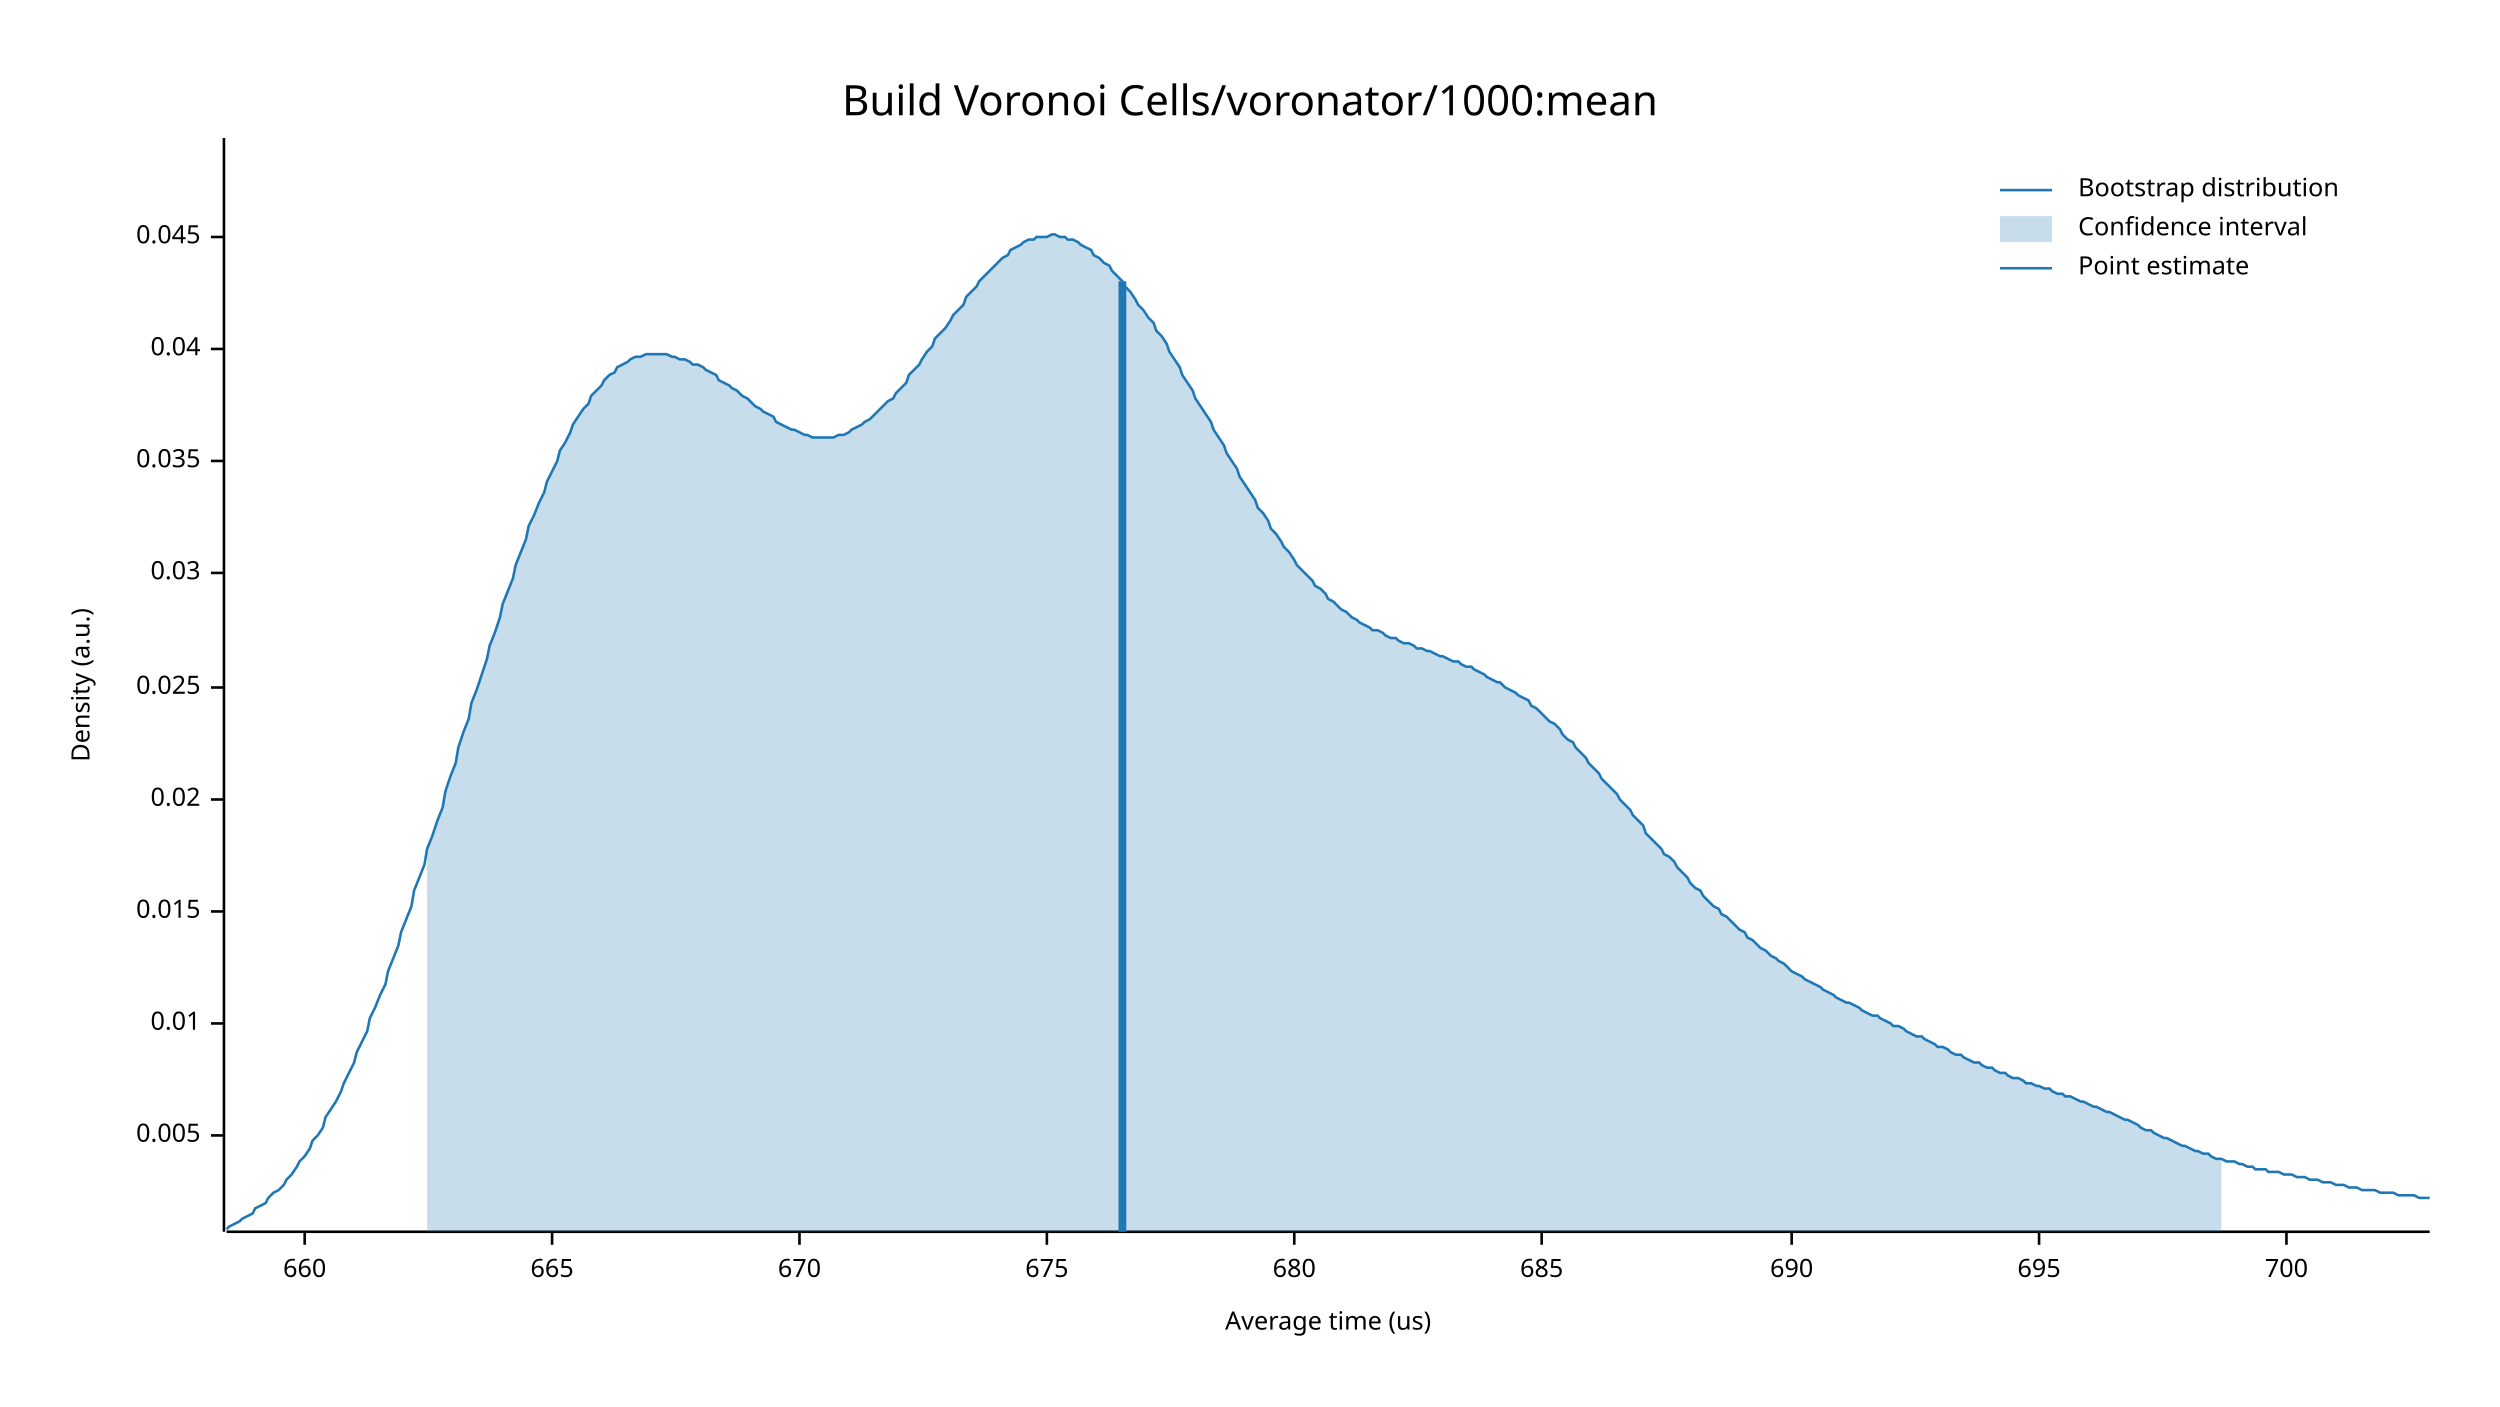
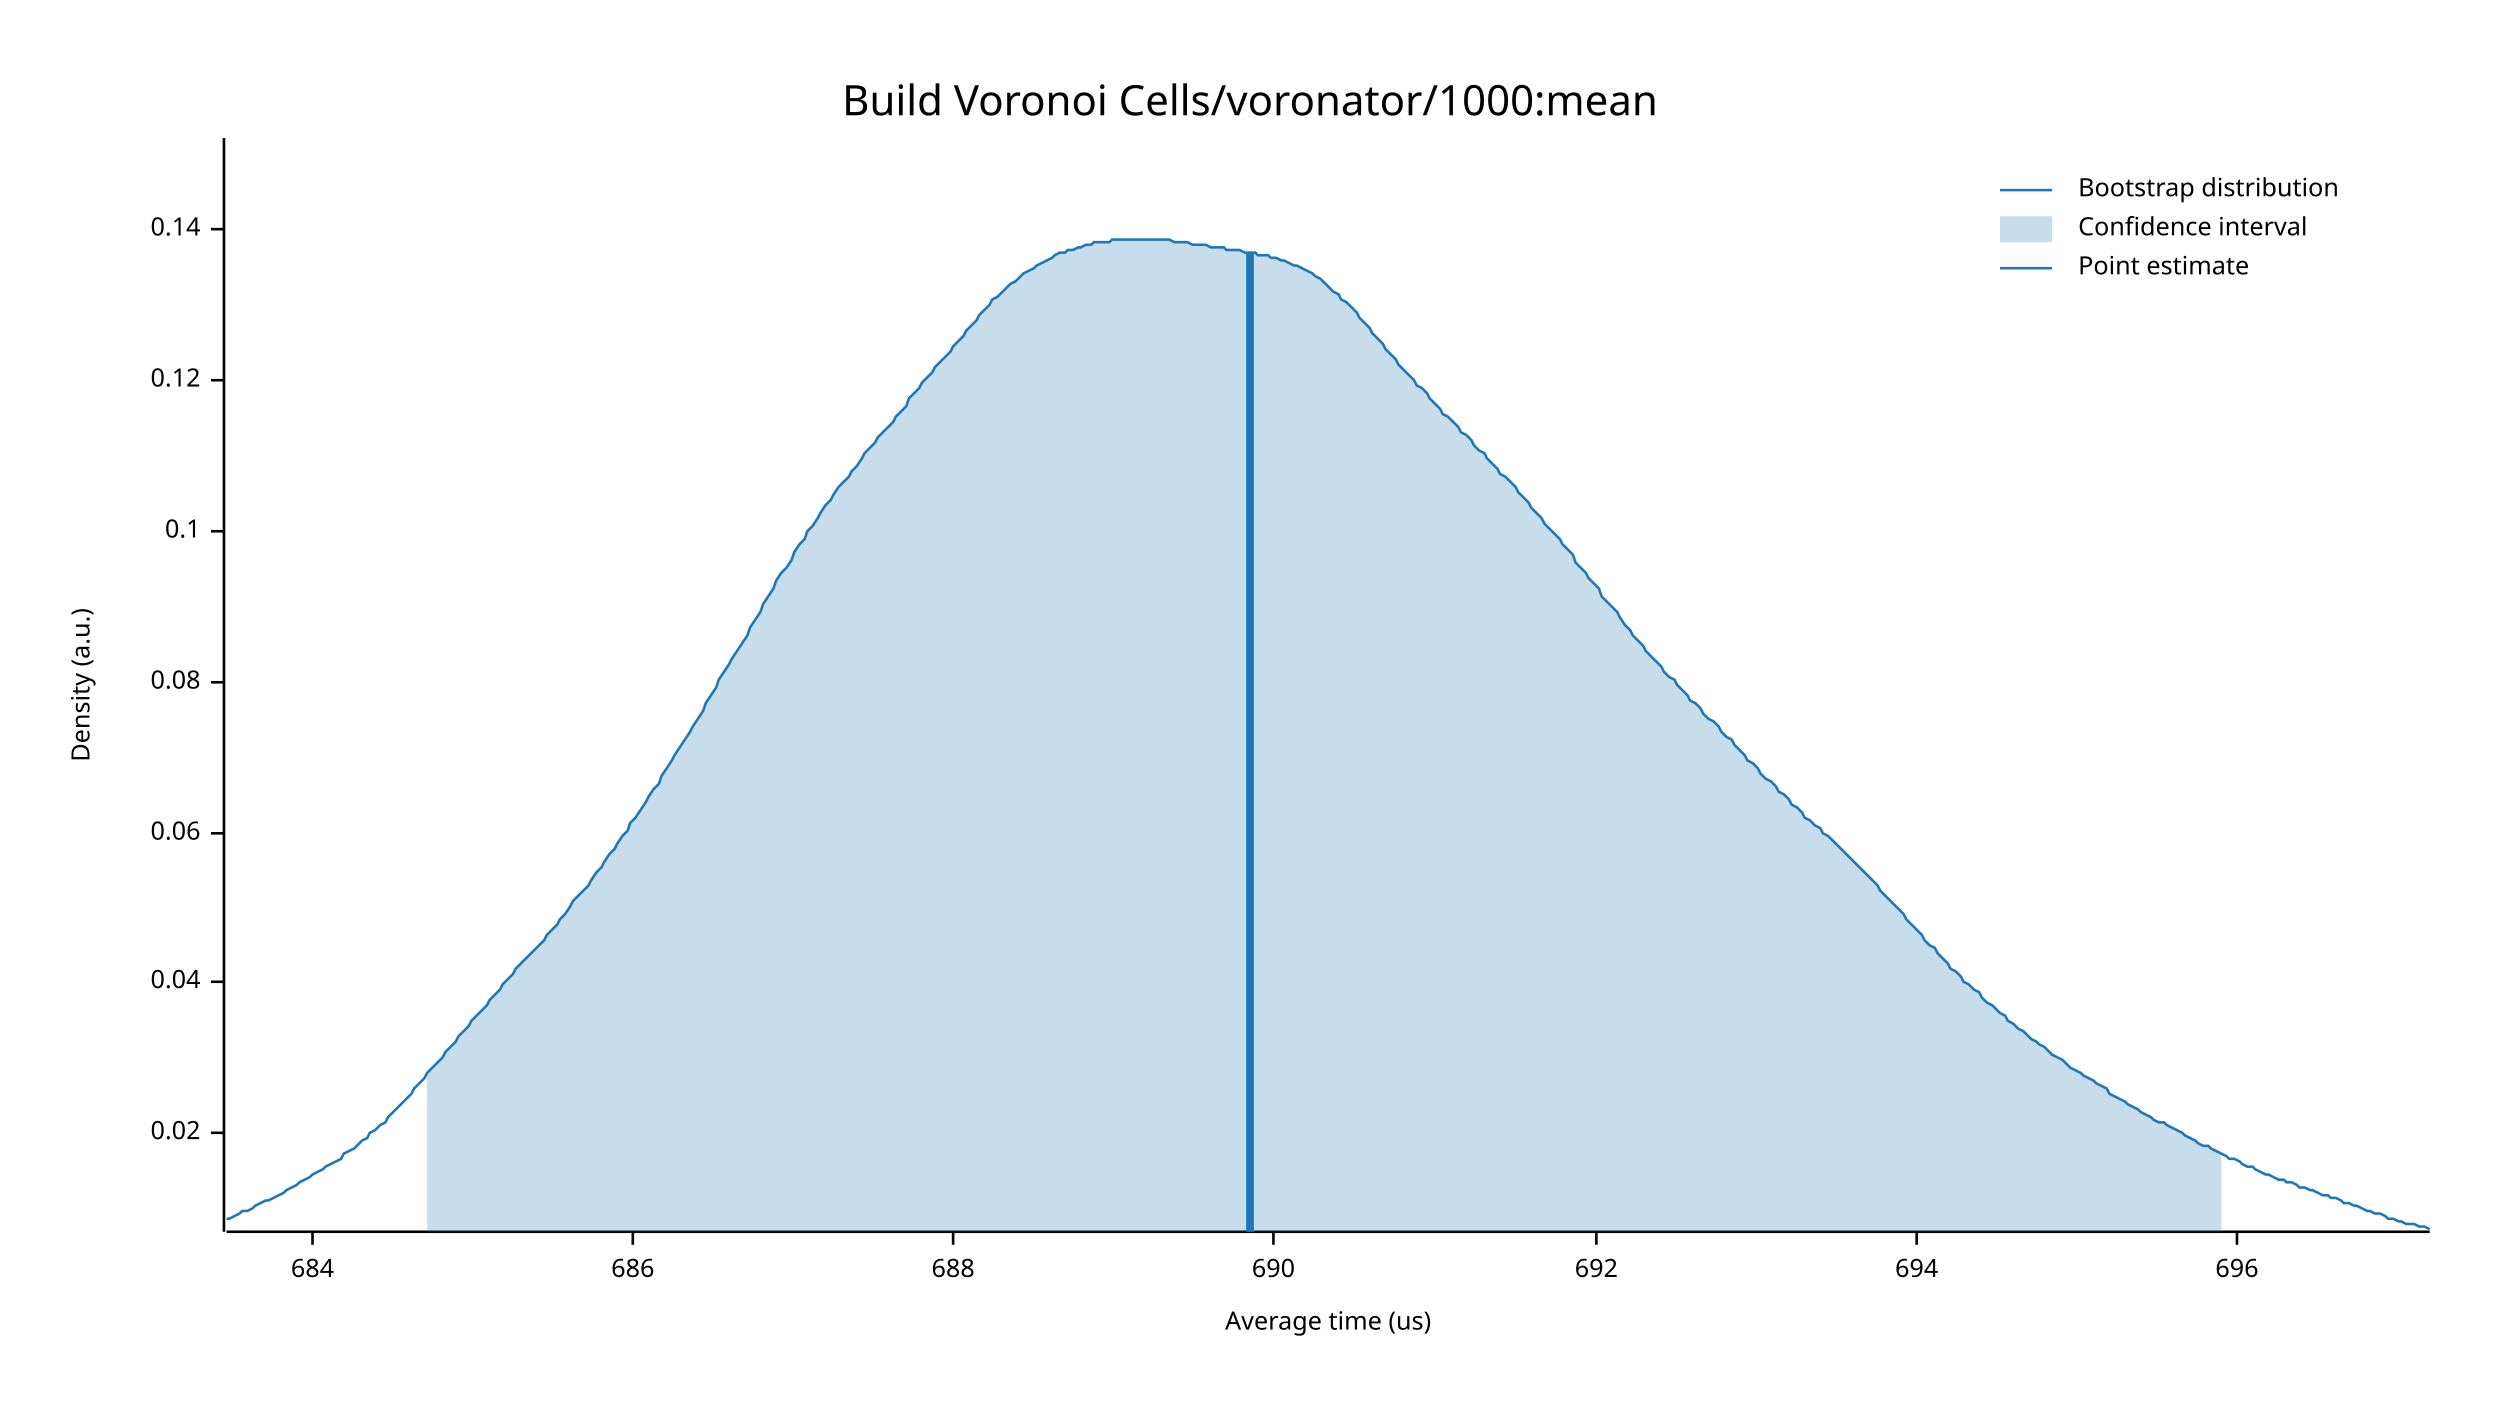
<svg xmlns="http://www.w3.org/2000/svg" width="960" height="540" viewBox="0 0 960 540">
  <text x="480" y="32" dy="0.76em" text-anchor="middle" font-family="sans-serif" font-size="16.129" opacity="1" fill="#000000">
Build Voronoi Cells/voronator/1000:mean
</text>
  <text x="27" y="263" dy="0.76em" text-anchor="middle" font-family="sans-serif" font-size="9.677" opacity="1" fill="#000000" transform="rotate(270, 27, 263)">
Density (a.u.)
</text>
  <text x="510" y="513" dy="-0.5ex" text-anchor="middle" font-family="sans-serif" font-size="9.677" opacity="1" fill="#000000">
Average time (us)
</text>
  <polyline fill="none" opacity="1" stroke="#000000" stroke-width="1" points="86,53 86,473 " />
-   <text x="77" y="436" dy="0.5ex" text-anchor="end" font-family="sans-serif" font-size="9.677" opacity="1" fill="#000000">
- 0.005
- </text>
-   <polyline fill="none" opacity="1" stroke="#000000" stroke-width="1" points="81,436 86,436 " />
-   <text x="77" y="393" dy="0.5ex" text-anchor="end" font-family="sans-serif" font-size="9.677" opacity="1" fill="#000000">
- 0.01
- </text>
-   <polyline fill="none" opacity="1" stroke="#000000" stroke-width="1" points="81,393 86,393 " />
-   <text x="77" y="350" dy="0.5ex" text-anchor="end" font-family="sans-serif" font-size="9.677" opacity="1" fill="#000000">
- 0.015
- </text>
-   <polyline fill="none" opacity="1" stroke="#000000" stroke-width="1" points="81,350 86,350 " />
-   <text x="77" y="307" dy="0.5ex" text-anchor="end" font-family="sans-serif" font-size="9.677" opacity="1" fill="#000000">
+   <text x="77" y="435" dy="0.5ex" text-anchor="end" font-family="sans-serif" font-size="9.677" opacity="1" fill="#000000">
0.02
</text>
-   <polyline fill="none" opacity="1" stroke="#000000" stroke-width="1" points="81,307 86,307 " />
-   <text x="77" y="264" dy="0.5ex" text-anchor="end" font-family="sans-serif" font-size="9.677" opacity="1" fill="#000000">
- 0.025
- </text>
-   <polyline fill="none" opacity="1" stroke="#000000" stroke-width="1" points="81,264 86,264 " />
-   <text x="77" y="220" dy="0.5ex" text-anchor="end" font-family="sans-serif" font-size="9.677" opacity="1" fill="#000000">
- 0.03
- </text>
-   <polyline fill="none" opacity="1" stroke="#000000" stroke-width="1" points="81,220 86,220 " />
-   <text x="77" y="177" dy="0.5ex" text-anchor="end" font-family="sans-serif" font-size="9.677" opacity="1" fill="#000000">
- 0.035
- </text>
-   <polyline fill="none" opacity="1" stroke="#000000" stroke-width="1" points="81,177 86,177 " />
-   <text x="77" y="134" dy="0.5ex" text-anchor="end" font-family="sans-serif" font-size="9.677" opacity="1" fill="#000000">
+   <polyline fill="none" opacity="1" stroke="#000000" stroke-width="1" points="81,435 86,435 " />
+   <text x="77" y="377" dy="0.5ex" text-anchor="end" font-family="sans-serif" font-size="9.677" opacity="1" fill="#000000">
0.04
</text>
-   <polyline fill="none" opacity="1" stroke="#000000" stroke-width="1" points="81,134 86,134 " />
-   <text x="77" y="91" dy="0.5ex" text-anchor="end" font-family="sans-serif" font-size="9.677" opacity="1" fill="#000000">
- 0.045
+   <polyline fill="none" opacity="1" stroke="#000000" stroke-width="1" points="81,377 86,377 " />
+   <text x="77" y="320" dy="0.5ex" text-anchor="end" font-family="sans-serif" font-size="9.677" opacity="1" fill="#000000">
+ 0.06
</text>
-   <polyline fill="none" opacity="1" stroke="#000000" stroke-width="1" points="81,91 86,91 " />
+   <polyline fill="none" opacity="1" stroke="#000000" stroke-width="1" points="81,320 86,320 " />
+   <text x="77" y="262" dy="0.5ex" text-anchor="end" font-family="sans-serif" font-size="9.677" opacity="1" fill="#000000">
+ 0.08
+ </text>
+   <polyline fill="none" opacity="1" stroke="#000000" stroke-width="1" points="81,262 86,262 " />
+   <text x="77" y="204" dy="0.5ex" text-anchor="end" font-family="sans-serif" font-size="9.677" opacity="1" fill="#000000">
+ 0.1
+ </text>
+   <polyline fill="none" opacity="1" stroke="#000000" stroke-width="1" points="81,204 86,204 " />
+   <text x="77" y="146" dy="0.5ex" text-anchor="end" font-family="sans-serif" font-size="9.677" opacity="1" fill="#000000">
+ 0.12
+ </text>
+   <polyline fill="none" opacity="1" stroke="#000000" stroke-width="1" points="81,146 86,146 " />
+   <text x="77" y="88" dy="0.5ex" text-anchor="end" font-family="sans-serif" font-size="9.677" opacity="1" fill="#000000">
+ 0.14
+ </text>
+   <polyline fill="none" opacity="1" stroke="#000000" stroke-width="1" points="81,88 86,88 " />
  <polyline fill="none" opacity="1" stroke="#000000" stroke-width="1" points="87,473 933,473 " />
-   <text x="117" y="483" dy="0.76em" text-anchor="middle" font-family="sans-serif" font-size="9.677" opacity="1" fill="#000000">
- 660
+   <text x="120" y="483" dy="0.76em" text-anchor="middle" font-family="sans-serif" font-size="9.677" opacity="1" fill="#000000">
+ 684
</text>
-   <polyline fill="none" opacity="1" stroke="#000000" stroke-width="1" points="117,473 117,478 " />
-   <text x="212" y="483" dy="0.76em" text-anchor="middle" font-family="sans-serif" font-size="9.677" opacity="1" fill="#000000">
- 665
+   <polyline fill="none" opacity="1" stroke="#000000" stroke-width="1" points="120,473 120,478 " />
+   <text x="243" y="483" dy="0.76em" text-anchor="middle" font-family="sans-serif" font-size="9.677" opacity="1" fill="#000000">
+ 686
</text>
-   <polyline fill="none" opacity="1" stroke="#000000" stroke-width="1" points="212,473 212,478 " />
-   <text x="307" y="483" dy="0.76em" text-anchor="middle" font-family="sans-serif" font-size="9.677" opacity="1" fill="#000000">
- 670
+   <polyline fill="none" opacity="1" stroke="#000000" stroke-width="1" points="243,473 243,478 " />
+   <text x="366" y="483" dy="0.76em" text-anchor="middle" font-family="sans-serif" font-size="9.677" opacity="1" fill="#000000">
+ 688
</text>
-   <polyline fill="none" opacity="1" stroke="#000000" stroke-width="1" points="307,473 307,478 " />
-   <text x="402" y="483" dy="0.76em" text-anchor="middle" font-family="sans-serif" font-size="9.677" opacity="1" fill="#000000">
- 675
- </text>
-   <polyline fill="none" opacity="1" stroke="#000000" stroke-width="1" points="402,473 402,478 " />
-   <text x="497" y="483" dy="0.76em" text-anchor="middle" font-family="sans-serif" font-size="9.677" opacity="1" fill="#000000">
- 680
- </text>
-   <polyline fill="none" opacity="1" stroke="#000000" stroke-width="1" points="497,473 497,478 " />
-   <text x="592" y="483" dy="0.76em" text-anchor="middle" font-family="sans-serif" font-size="9.677" opacity="1" fill="#000000">
- 685
- </text>
-   <polyline fill="none" opacity="1" stroke="#000000" stroke-width="1" points="592,473 592,478 " />
-   <text x="688" y="483" dy="0.76em" text-anchor="middle" font-family="sans-serif" font-size="9.677" opacity="1" fill="#000000">
+   <polyline fill="none" opacity="1" stroke="#000000" stroke-width="1" points="366,473 366,478 " />
+   <text x="489" y="483" dy="0.76em" text-anchor="middle" font-family="sans-serif" font-size="9.677" opacity="1" fill="#000000">
690
</text>
-   <polyline fill="none" opacity="1" stroke="#000000" stroke-width="1" points="688,473 688,478 " />
-   <text x="783" y="483" dy="0.76em" text-anchor="middle" font-family="sans-serif" font-size="9.677" opacity="1" fill="#000000">
- 695
+   <polyline fill="none" opacity="1" stroke="#000000" stroke-width="1" points="489,473 489,478 " />
+   <text x="613" y="483" dy="0.76em" text-anchor="middle" font-family="sans-serif" font-size="9.677" opacity="1" fill="#000000">
+ 692
</text>
-   <polyline fill="none" opacity="1" stroke="#000000" stroke-width="1" points="783,473 783,478 " />
-   <text x="878" y="483" dy="0.76em" text-anchor="middle" font-family="sans-serif" font-size="9.677" opacity="1" fill="#000000">
- 700
+   <polyline fill="none" opacity="1" stroke="#000000" stroke-width="1" points="613,473 613,478 " />
+   <text x="736" y="483" dy="0.76em" text-anchor="middle" font-family="sans-serif" font-size="9.677" opacity="1" fill="#000000">
+ 694
</text>
-   <polyline fill="none" opacity="1" stroke="#000000" stroke-width="1" points="878,473 878,478 " />
-   <polyline fill="none" opacity="1" stroke="#1F78B4" stroke-width="1" points="87,472 88,471 90,470 92,469 93,468 95,467 97,466 98,464 100,463 102,462 103,460 105,458 107,457 109,455 110,453 112,451 114,448 115,446 117,444 119,441 120,438 122,436 124,433 125,429 127,426 129,423 131,419 132,416 134,412 136,408 137,404 139,400 141,396 142,391 144,387 146,382 148,378 149,373 151,368 153,363 154,358 156,353 158,348 159,342 161,337 163,332 164,326 166,321 168,315 170,310 171,304 173,298 175,293 176,287 178,281 180,276 181,270 183,265 185,259 187,253 188,248 190,243 192,237 193,232 195,227 197,222 198,217 200,212 202,207 203,202 205,198 207,193 209,189 210,185 212,181 214,177 215,173 217,170 219,166 220,163 222,160 224,157 226,155 227,152 229,150 231,148 232,146 234,144 236,143 237,141 239,140 241,139 242,138 244,137 246,137 248,136 249,136 251,136 253,136 254,136 256,136 258,137 259,137 261,138 263,138 265,139 266,140 268,140 270,141 271,142 273,143 275,144 276,146 278,147 280,148 281,149 283,150 285,152 287,153 288,154 290,156 292,157 293,158 295,159 297,160 298,162 300,163 302,164 304,165 305,165 307,166 309,167 310,167 312,168 314,168 315,168 317,168 319,168 320,168 322,167 324,167 326,166 327,165 329,164 331,163 332,162 334,161 336,159 337,158 339,156 341,154 343,153 344,151 346,149 348,147 349,144 351,142 353,140 354,138 356,135 358,133 359,130 361,128 363,126 365,123 366,121 368,119 370,117 371,114 373,112 375,110 376,108 378,106 380,104 381,103 383,101 385,99 387,98 388,96 390,95 392,94 393,93 395,92 397,92 398,91 400,91 402,91 404,90 405,90 407,91 409,91 410,92 412,92 414,93 415,94 417,95 419,96 420,98 422,99 424,101 426,102 427,104 429,106 431,108 432,110 434,112 436,115 437,117 439,119 441,122 443,124 444,127 446,129 448,132 449,135 451,138 453,141 454,144 456,147 458,150 459,153 461,156 463,159 465,162 466,165 468,168 470,171 471,174 473,177 475,180 476,183 478,186 480,189 482,192 483,195 485,197 487,200 488,203 490,205 492,208 493,210 495,212 497,215 498,217 500,219 502,221 504,223 505,225 507,226 509,228 510,230 512,231 514,233 515,234 517,235 519,237 521,238 522,239 524,240 526,241 527,242 529,242 531,243 532,244 534,245 536,245 537,246 539,247 541,247 543,248 544,249 546,249 548,250 549,250 551,251 553,252 554,252 556,253 558,254 560,254 561,255 563,256 565,256 566,257 568,258 570,259 571,260 573,261 575,262 576,262 578,264 580,265 582,266 583,267 585,268 587,269 588,271 590,272 592,274 593,275 595,277 597,278 599,280 600,282 602,284 604,285 605,287 607,289 609,291 610,293 612,295 614,297 615,299 617,301 619,303 621,305 622,307 624,309 626,311 627,313 629,315 631,317 632,320 634,322 636,324 638,326 639,328 641,329 643,331 644,333 646,335 648,337 649,339 651,341 653,342 654,344 656,346 658,348 660,349 661,351 663,352 665,354 666,355 668,357 670,358 671,360 673,361 675,363 676,364 678,365 680,367 682,368 683,369 685,370 687,372 688,373 690,374 692,375 693,376 695,377 697,378 699,379 700,380 702,381 704,382 705,383 707,384 709,385 710,385 712,386 714,387 715,388 717,389 719,390 721,390 722,391 724,392 726,393 727,394 729,394 731,395 732,396 734,397 736,398 738,398 739,399 741,400 743,401 744,402 746,402 748,403 749,404 751,405 753,405 754,406 756,407 758,408 760,408 761,409 763,410 765,410 766,411 768,412 770,412 771,413 773,414 775,414 777,415 778,416 780,416 782,417 783,417 785,418 787,418 788,419 790,420 792,420 793,421 795,421 797,422 799,423 800,423 802,424 804,425 805,425 807,426 809,427 810,427 812,428 814,429 816,430 817,430 819,431 821,432 822,433 824,434 826,434 827,435 829,436 831,437 832,437 834,438 836,439 838,440 839,440 841,441 843,442 844,442 846,443 848,443 849,444 851,445 853,445 855,446 856,446 858,446 860,447 861,447 863,448 865,448 866,449 868,449 870,449 871,450 873,450 875,450 877,451 878,451 880,451 882,452 883,452 885,452 887,453 888,453 890,453 892,454 894,454 895,454 897,455 899,455 900,455 902,456 904,456 905,456 907,457 909,457 910,457 912,457 914,458 916,458 917,458 919,458 921,459 922,459 924,459 926,459 927,459 929,460 931,460 933,460 " />
-   <polygon opacity="0.25" fill="#1F78B4" points="164,326 166,321 168,315 170,310 171,304 173,298 175,293 176,287 178,281 180,276 181,270 183,265 185,259 187,253 188,248 190,243 192,237 193,232 195,227 197,222 198,217 200,212 202,207 203,202 205,198 207,193 209,189 210,185 212,181 214,177 215,173 217,170 219,166 220,163 222,160 224,157 226,155 227,152 229,150 231,148 232,146 234,144 236,143 237,141 239,140 241,139 242,138 244,137 246,137 248,136 249,136 251,136 253,136 254,136 256,136 258,137 259,137 261,138 263,138 265,139 266,140 268,140 270,141 271,142 273,143 275,144 276,146 278,147 280,148 281,149 283,150 285,152 287,153 288,154 290,156 292,157 293,158 295,159 297,160 298,162 300,163 302,164 304,165 305,165 307,166 309,167 310,167 312,168 314,168 315,168 317,168 319,168 320,168 322,167 324,167 326,166 327,165 329,164 331,163 332,162 334,161 336,159 337,158 339,156 341,154 343,153 344,151 346,149 348,147 349,144 351,142 353,140 354,138 356,135 358,133 359,130 361,128 363,126 365,123 366,121 368,119 370,117 371,114 373,112 375,110 376,108 378,106 380,104 381,103 383,101 385,99 387,98 388,96 390,95 392,94 393,93 395,92 397,92 398,91 400,91 402,91 404,90 405,90 407,91 409,91 410,92 412,92 414,93 415,94 417,95 419,96 420,98 422,99 424,101 426,102 427,104 429,106 431,108 432,110 434,112 436,115 437,117 439,119 441,122 443,124 444,127 446,129 448,132 449,135 451,138 453,141 454,144 456,147 458,150 459,153 461,156 463,159 465,162 466,165 468,168 470,171 471,174 473,177 475,180 476,183 478,186 480,189 482,192 483,195 485,197 487,200 488,203 490,205 492,208 493,210 495,212 497,215 498,217 500,219 502,221 504,223 505,225 507,226 509,228 510,230 512,231 514,233 515,234 517,235 519,237 521,238 522,239 524,240 526,241 527,242 529,242 531,243 532,244 534,245 536,245 537,246 539,247 541,247 543,248 544,249 546,249 548,250 549,250 551,251 553,252 554,252 556,253 558,254 560,254 561,255 563,256 565,256 566,257 568,258 570,259 571,260 573,261 575,262 576,262 578,264 580,265 582,266 583,267 585,268 587,269 588,271 590,272 592,274 593,275 595,277 597,278 599,280 600,282 602,284 604,285 605,287 607,289 609,291 610,293 612,295 614,297 615,299 617,301 619,303 621,305 622,307 624,309 626,311 627,313 629,315 631,317 632,320 634,322 636,324 638,326 639,328 641,329 643,331 644,333 646,335 648,337 649,339 651,341 653,342 654,344 656,346 658,348 660,349 661,351 663,352 665,354 666,355 668,357 670,358 671,360 673,361 675,363 676,364 678,365 680,367 682,368 683,369 685,370 687,372 688,373 690,374 692,375 693,376 695,377 697,378 699,379 700,380 702,381 704,382 705,383 707,384 709,385 710,385 712,386 714,387 715,388 717,389 719,390 721,390 722,391 724,392 726,393 727,394 729,394 731,395 732,396 734,397 736,398 738,398 739,399 741,400 743,401 744,402 746,402 748,403 749,404 751,405 753,405 754,406 756,407 758,408 760,408 761,409 763,410 765,410 766,411 768,412 770,412 771,413 773,414 775,414 777,415 778,416 780,416 782,417 783,417 785,418 787,418 788,419 790,420 792,420 793,421 795,421 797,422 799,423 800,423 802,424 804,425 805,425 807,426 809,427 810,427 812,428 814,429 816,430 817,430 819,431 821,432 822,433 824,434 826,434 827,435 829,436 831,437 832,437 834,438 836,439 838,440 839,440 841,441 843,442 844,442 846,443 848,443 849,444 851,445 853,445 853,473 164,473 " />
-   <polyline fill="none" opacity="1" stroke="#1F78B4" stroke-width="3" points="431,473 431,108 " />
+   <polyline fill="none" opacity="1" stroke="#000000" stroke-width="1" points="736,473 736,478 " />
+   <text x="859" y="483" dy="0.76em" text-anchor="middle" font-family="sans-serif" font-size="9.677" opacity="1" fill="#000000">
+ 696
+ </text>
+   <polyline fill="none" opacity="1" stroke="#000000" stroke-width="1" points="859,473 859,478 " />
+   <polyline fill="none" opacity="1" stroke="#1F78B4" stroke-width="1" points="87,468 88,468 90,467 92,466 93,465 95,465 97,464 98,463 100,462 102,461 103,461 105,460 107,459 109,458 110,457 112,456 114,455 115,454 117,453 119,452 120,451 122,450 124,449 125,448 127,447 129,446 131,445 132,443 134,442 136,441 137,440 139,438 141,437 142,435 144,434 146,432 148,431 149,429 151,427 153,425 154,424 156,422 158,420 159,418 161,416 163,414 164,412 166,410 168,408 170,406 171,404 173,402 175,400 176,398 178,396 180,394 181,392 183,390 185,388 187,386 188,384 190,382 192,380 193,378 195,376 197,374 198,372 200,370 202,368 203,367 205,365 207,363 209,361 210,359 212,357 214,355 215,353 217,351 219,348 220,346 222,344 224,342 226,340 227,338 229,335 231,333 232,331 234,328 236,326 237,324 239,321 241,319 242,316 244,314 246,311 248,308 249,306 251,303 253,301 254,298 256,295 258,292 259,290 261,287 263,284 265,281 266,279 268,276 270,273 271,270 273,267 275,264 276,261 278,258 280,255 281,253 283,250 285,247 287,244 288,241 290,238 292,235 293,232 295,229 297,226 298,223 300,220 302,218 304,215 305,212 307,209 309,207 310,204 312,202 314,199 315,197 317,194 319,192 320,190 322,187 324,185 326,183 327,181 329,179 331,176 332,174 334,172 336,170 337,168 339,166 341,164 343,162 344,160 346,158 348,156 349,153 351,151 353,149 354,147 356,145 358,143 359,141 361,139 363,137 365,135 366,133 368,131 370,129 371,127 373,125 375,123 376,121 378,119 380,117 381,115 383,114 385,112 387,110 388,109 390,108 392,106 393,105 395,104 397,103 398,102 400,101 402,100 404,99 405,98 407,97 409,97 410,96 412,96 414,95 415,95 417,94 419,94 420,93 422,93 424,93 426,93 427,92 429,92 431,92 432,92 434,92 436,92 437,92 439,92 441,92 443,92 444,92 446,92 448,92 449,92 451,93 453,93 454,93 456,93 458,94 459,94 461,94 463,94 465,95 466,95 468,95 470,95 471,96 473,96 475,96 476,96 478,97 480,97 482,97 483,98 485,98 487,98 488,99 490,99 492,100 493,100 495,101 497,102 498,102 500,103 502,104 504,105 505,106 507,107 509,109 510,110 512,112 514,113 515,115 517,116 519,118 521,120 522,122 524,124 526,126 527,128 529,130 531,132 532,134 534,136 536,138 537,140 539,142 541,144 543,146 544,148 546,149 548,151 549,153 551,155 553,157 554,159 556,160 558,162 560,164 561,166 563,167 565,169 566,171 568,173 570,174 571,176 573,178 575,180 576,182 578,183 580,185 582,187 583,189 585,191 587,193 588,195 590,197 592,199 593,201 595,203 597,205 599,207 600,209 602,211 604,213 605,216 607,218 609,220 610,222 612,224 614,226 615,229 617,231 619,233 621,235 622,237 624,240 626,242 627,244 629,246 631,248 632,250 634,252 636,254 638,256 639,258 641,260 643,261 644,263 646,265 648,267 649,269 651,270 653,272 654,274 656,276 658,277 660,279 661,281 663,283 665,284 666,286 668,288 670,290 671,292 673,293 675,295 676,297 678,299 680,300 682,302 683,304 685,305 687,307 688,309 690,310 692,312 693,314 695,315 697,317 699,318 700,320 702,321 704,323 705,324 707,326 709,328 710,329 712,331 714,333 715,334 717,336 719,338 721,340 722,342 724,344 726,346 727,347 729,349 731,351 732,353 734,355 736,357 738,359 739,361 741,363 743,364 744,366 746,368 748,370 749,372 751,373 753,375 754,377 756,378 758,380 760,381 761,383 763,385 765,386 766,387 768,389 770,390 771,392 773,393 775,395 777,396 778,397 780,399 782,400 783,401 785,402 787,404 788,405 790,406 792,407 793,408 795,410 797,411 799,412 800,413 802,414 804,415 805,416 807,417 809,418 810,420 812,421 814,422 816,423 817,424 819,425 821,426 822,427 824,428 826,429 827,430 829,431 831,431 832,432 834,433 836,434 838,435 839,436 841,437 843,438 844,439 846,440 848,440 849,441 851,442 853,443 855,444 856,445 858,445 860,446 861,447 863,448 865,448 866,449 868,450 870,451 871,451 873,452 875,453 877,453 878,454 880,454 882,455 883,456 885,456 887,457 888,457 890,458 892,459 894,459 895,460 897,460 899,461 900,462 902,462 904,463 905,463 907,464 909,465 910,465 912,466 914,466 916,467 917,468 919,468 921,469 922,469 924,470 926,470 927,470 929,471 931,471 933,472 " />
+   <polygon opacity="0.25" fill="#1F78B4" points="164,412 166,410 168,408 170,406 171,404 173,402 175,400 176,398 178,396 180,394 181,392 183,390 185,388 187,386 188,384 190,382 192,380 193,378 195,376 197,374 198,372 200,370 202,368 203,367 205,365 207,363 209,361 210,359 212,357 214,355 215,353 217,351 219,348 220,346 222,344 224,342 226,340 227,338 229,335 231,333 232,331 234,328 236,326 237,324 239,321 241,319 242,316 244,314 246,311 248,308 249,306 251,303 253,301 254,298 256,295 258,292 259,290 261,287 263,284 265,281 266,279 268,276 270,273 271,270 273,267 275,264 276,261 278,258 280,255 281,253 283,250 285,247 287,244 288,241 290,238 292,235 293,232 295,229 297,226 298,223 300,220 302,218 304,215 305,212 307,209 309,207 310,204 312,202 314,199 315,197 317,194 319,192 320,190 322,187 324,185 326,183 327,181 329,179 331,176 332,174 334,172 336,170 337,168 339,166 341,164 343,162 344,160 346,158 348,156 349,153 351,151 353,149 354,147 356,145 358,143 359,141 361,139 363,137 365,135 366,133 368,131 370,129 371,127 373,125 375,123 376,121 378,119 380,117 381,115 383,114 385,112 387,110 388,109 390,108 392,106 393,105 395,104 397,103 398,102 400,101 402,100 404,99 405,98 407,97 409,97 410,96 412,96 414,95 415,95 417,94 419,94 420,93 422,93 424,93 426,93 427,92 429,92 431,92 432,92 434,92 436,92 437,92 439,92 441,92 443,92 444,92 446,92 448,92 449,92 451,93 453,93 454,93 456,93 458,94 459,94 461,94 463,94 465,95 466,95 468,95 470,95 471,96 473,96 475,96 476,96 478,97 480,97 482,97 483,98 485,98 487,98 488,99 490,99 492,100 493,100 495,101 497,102 498,102 500,103 502,104 504,105 505,106 507,107 509,109 510,110 512,112 514,113 515,115 517,116 519,118 521,120 522,122 524,124 526,126 527,128 529,130 531,132 532,134 534,136 536,138 537,140 539,142 541,144 543,146 544,148 546,149 548,151 549,153 551,155 553,157 554,159 556,160 558,162 560,164 561,166 563,167 565,169 566,171 568,173 570,174 571,176 573,178 575,180 576,182 578,183 580,185 582,187 583,189 585,191 587,193 588,195 590,197 592,199 593,201 595,203 597,205 599,207 600,209 602,211 604,213 605,216 607,218 609,220 610,222 612,224 614,226 615,229 617,231 619,233 621,235 622,237 624,240 626,242 627,244 629,246 631,248 632,250 634,252 636,254 638,256 639,258 641,260 643,261 644,263 646,265 648,267 649,269 651,270 653,272 654,274 656,276 658,277 660,279 661,281 663,283 665,284 666,286 668,288 670,290 671,292 673,293 675,295 676,297 678,299 680,300 682,302 683,304 685,305 687,307 688,309 690,310 692,312 693,314 695,315 697,317 699,318 700,320 702,321 704,323 705,324 707,326 709,328 710,329 712,331 714,333 715,334 717,336 719,338 721,340 722,342 724,344 726,346 727,347 729,349 731,351 732,353 734,355 736,357 738,359 739,361 741,363 743,364 744,366 746,368 748,370 749,372 751,373 753,375 754,377 756,378 758,380 760,381 761,383 763,385 765,386 766,387 768,389 770,390 771,392 773,393 775,395 777,396 778,397 780,399 782,400 783,401 785,402 787,404 788,405 790,406 792,407 793,408 795,410 797,411 799,412 800,413 802,414 804,415 805,416 807,417 809,418 810,420 812,421 814,422 816,423 817,424 819,425 821,426 822,427 824,428 826,429 827,430 829,431 831,431 832,432 834,433 836,434 838,435 839,436 841,437 843,438 844,439 846,440 848,440 849,441 851,442 853,443 853,473 164,473 " />
+   <polyline fill="none" opacity="1" stroke="#1F78B4" stroke-width="3" points="480,473 480,97 " />
  <text x="798" y="68" dy="0.76em" text-anchor="start" font-family="sans-serif" font-size="9.677" opacity="1" fill="#000000">
Bootstrap distribution
</text>
  <text x="798" y="83" dy="0.76em" text-anchor="start" font-family="sans-serif" font-size="9.677" opacity="1" fill="#000000">
Confidence interval
</text>
  <text x="798" y="98" dy="0.76em" text-anchor="start" font-family="sans-serif" font-size="9.677" opacity="1" fill="#000000">
Point estimate
</text>
  <polyline fill="none" opacity="1" stroke="#1F78B4" stroke-width="1" points="768,73 788,73 " />
  <rect x="768" y="83" width="20" height="10" opacity="0.25" fill="#1F78B4" stroke="none" />
  <polyline fill="none" opacity="1" stroke="#1F78B4" stroke-width="1" points="768,103 788,103 " />
</svg>
